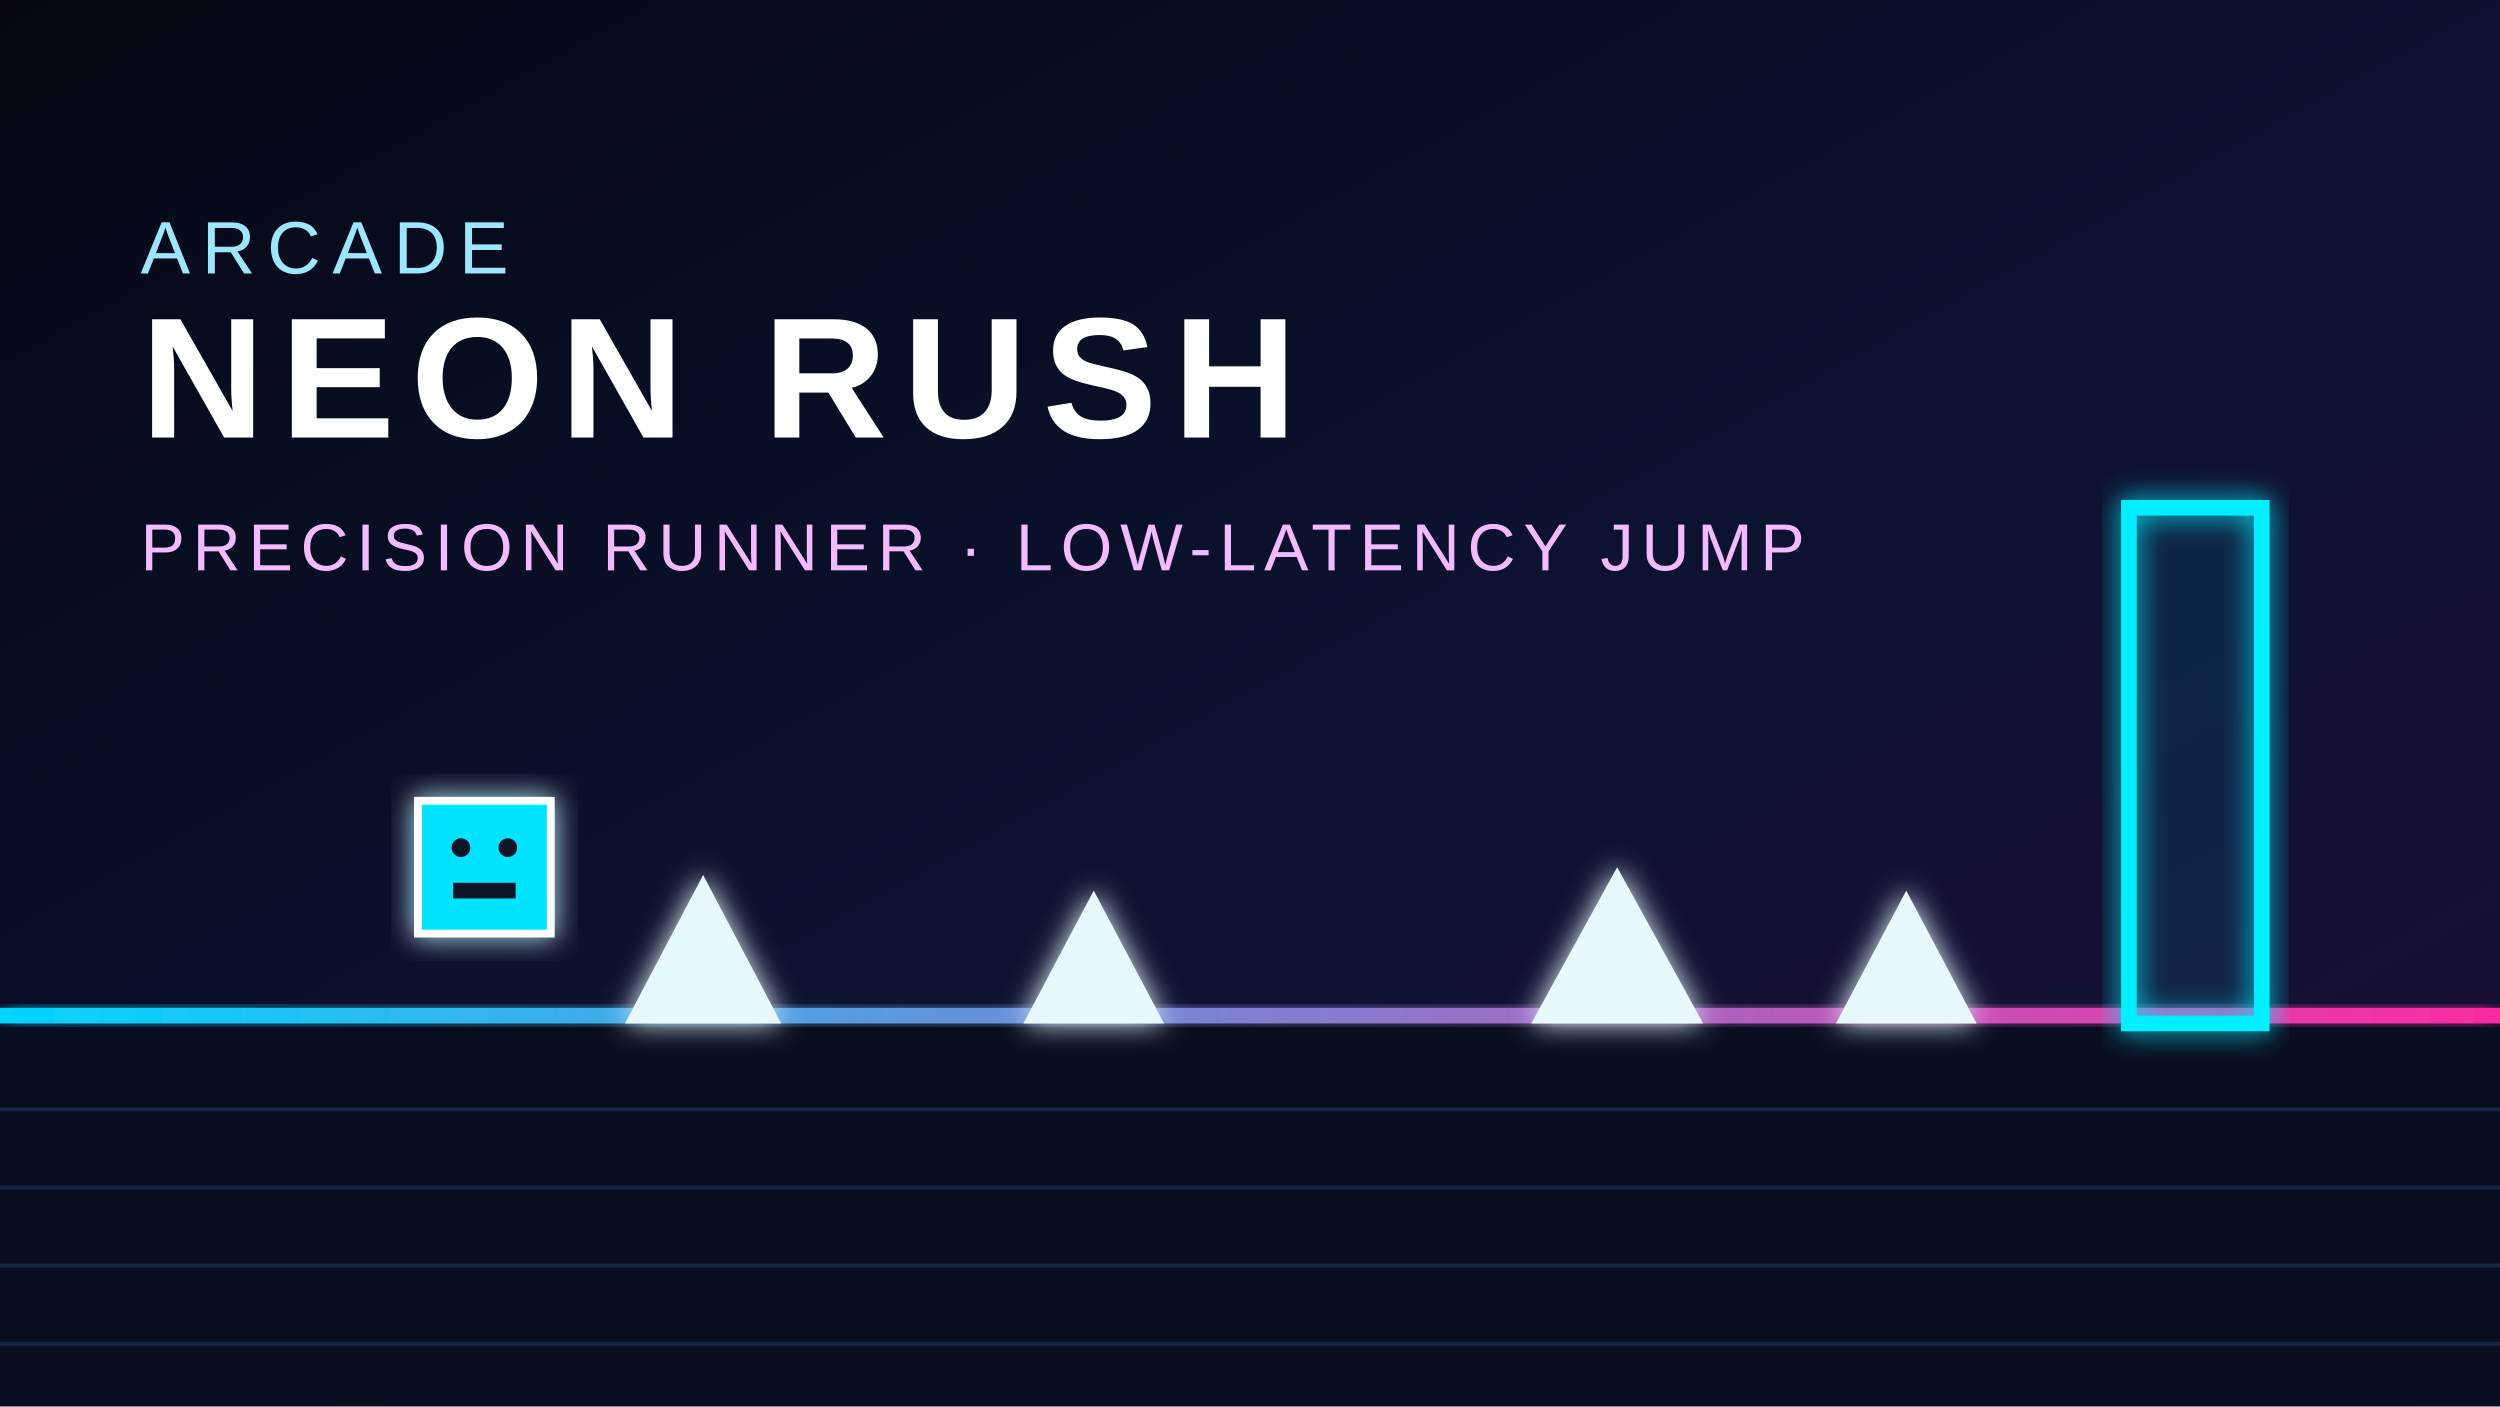
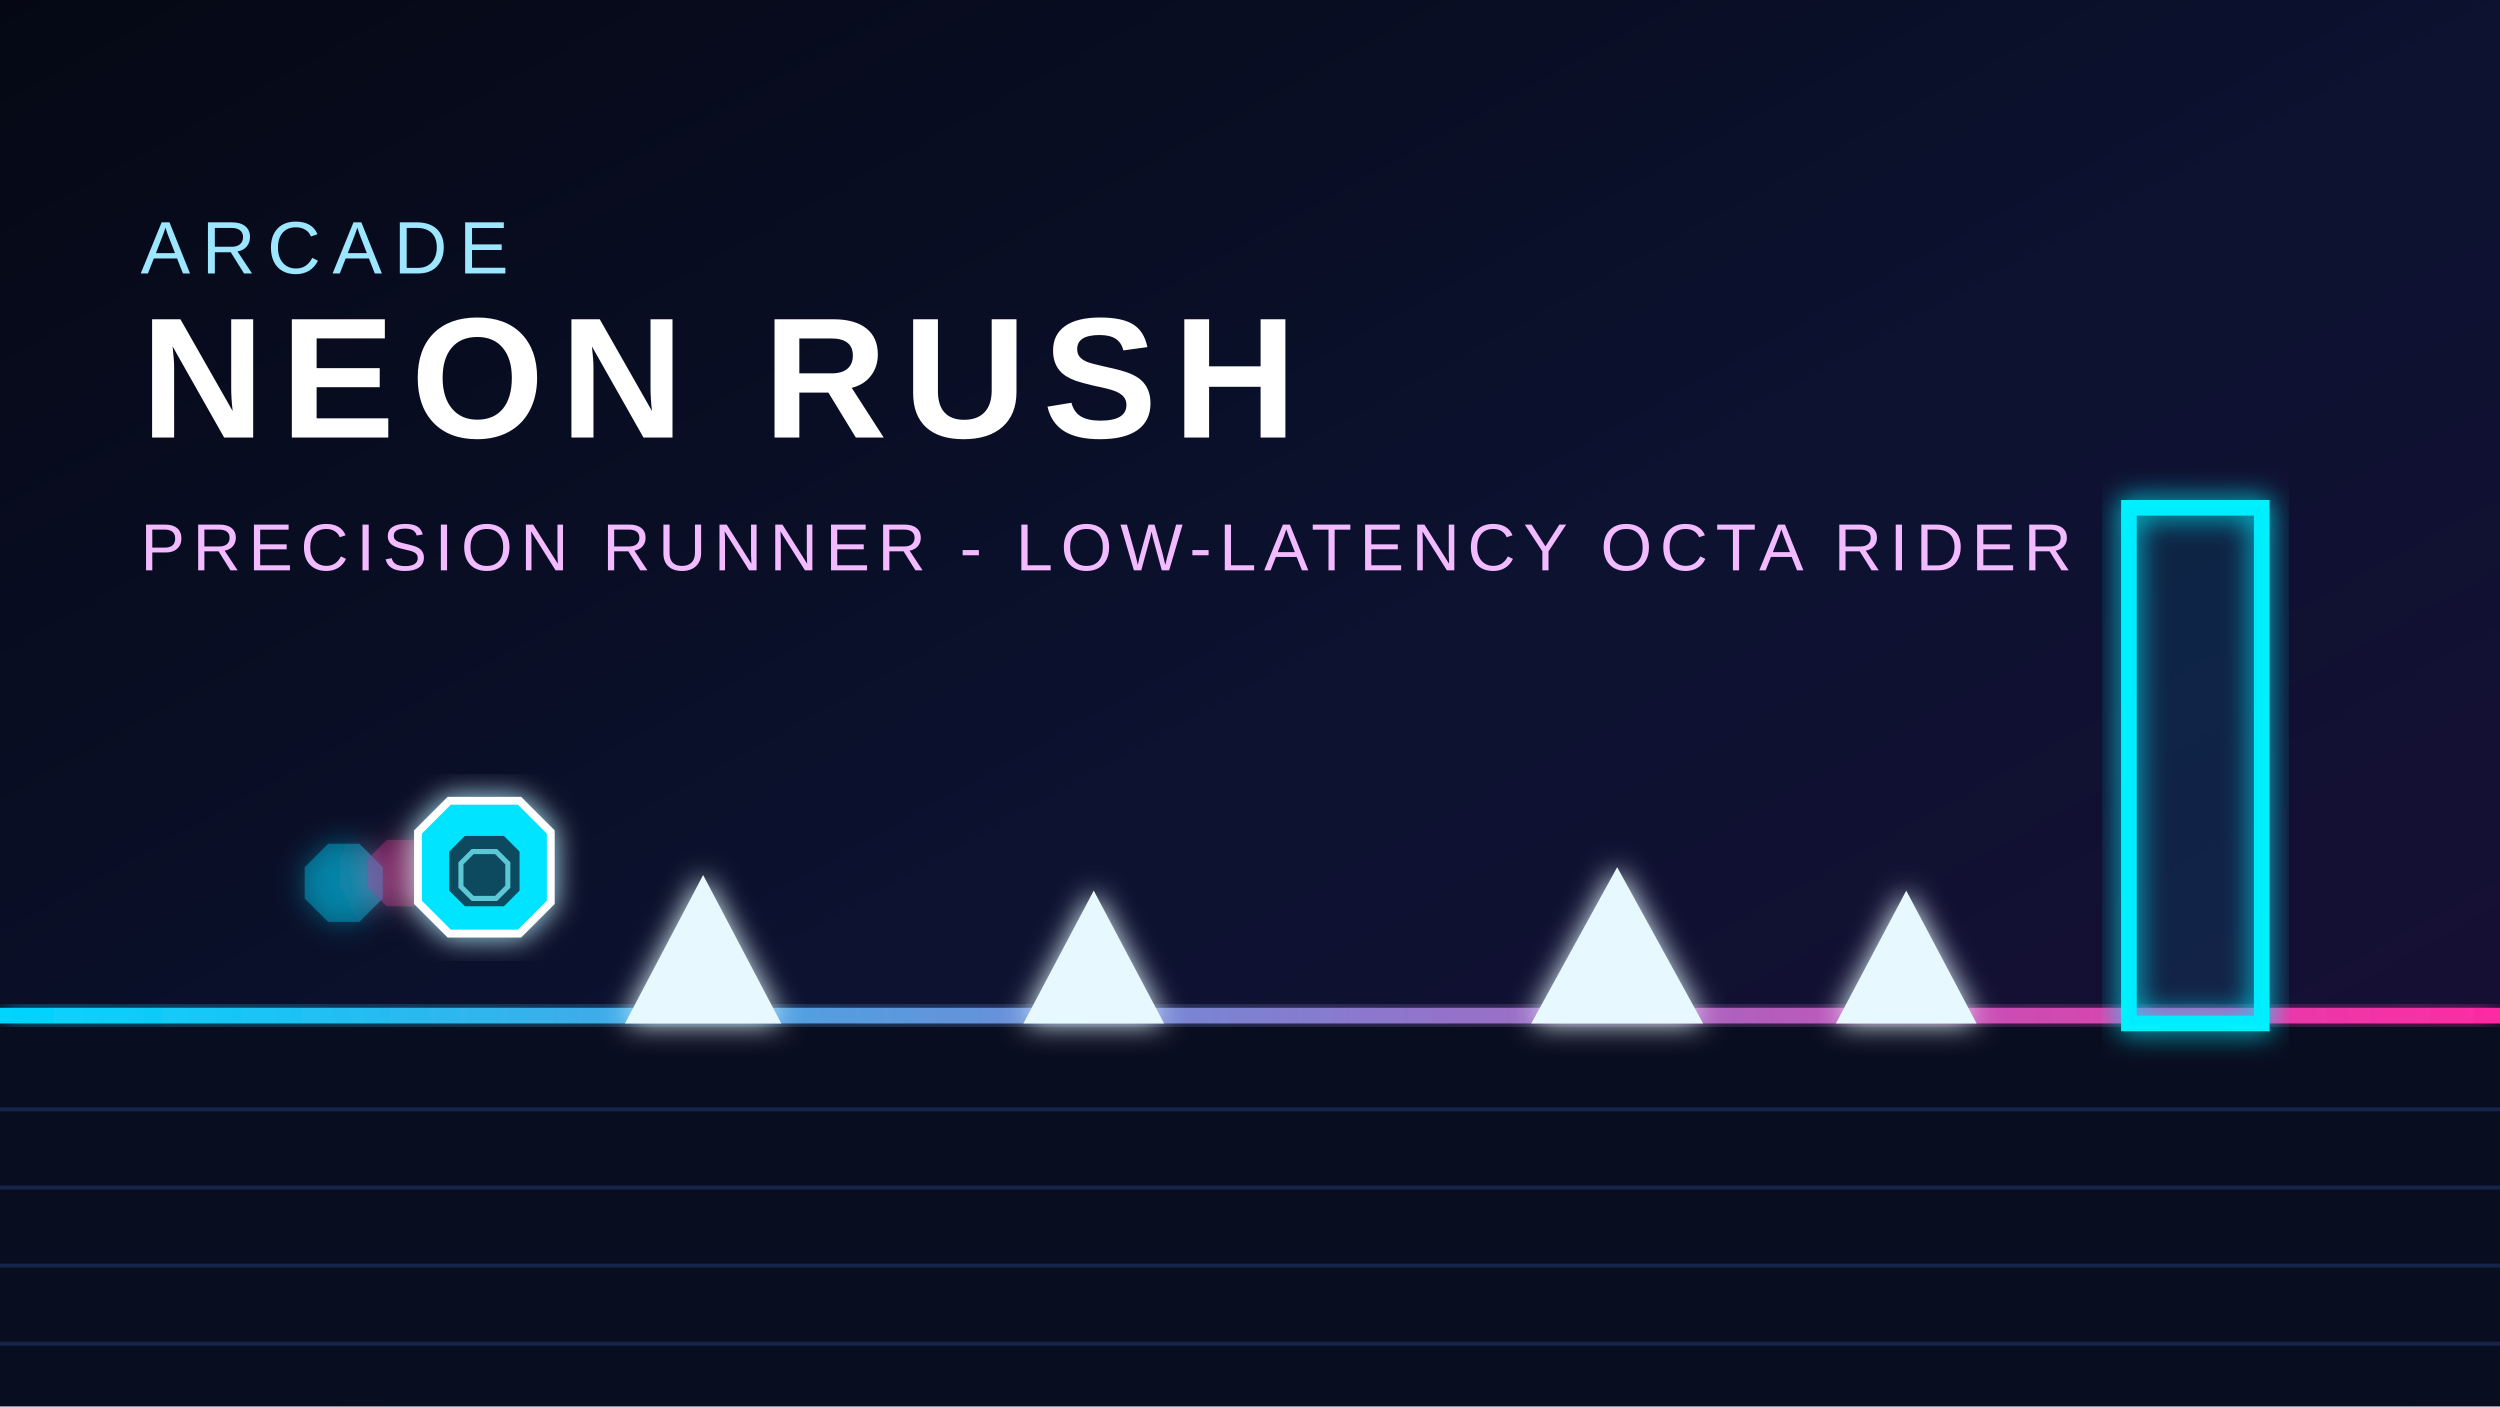
<svg xmlns="http://www.w3.org/2000/svg" width="640" height="360" viewBox="0 0 640 360" role="img" aria-label="Neon Rush">
  <defs>
    <linearGradient id="bg" x1="0" y1="0" x2="1" y2="1">
      <stop offset="0%" stop-color="#050814" />
      <stop offset="52%" stop-color="#0c1230" />
      <stop offset="100%" stop-color="#1a0e36" />
    </linearGradient>
    <linearGradient id="rail" x1="0" y1="0" x2="1" y2="0">
      <stop offset="0%" stop-color="#00d6ff" />
      <stop offset="100%" stop-color="#ff2aa1" />
    </linearGradient>
    <filter id="glow" x="-20%" y="-20%" width="140%" height="140%">
      <feGaussianBlur stdDeviation="3.5" result="b" />
      <feMerge>
        <feMergeNode in="b" />
        <feMergeNode in="SourceGraphic" />
      </feMerge>
    </filter>
  </defs>
  <rect width="640" height="360" fill="url(#bg)" />
  <rect x="0" y="262" width="640" height="98" fill="#090d20" />
  <g stroke="#253b72" stroke-width="1" opacity="0.5">
    <path d="M0 284h640" />
    <path d="M0 304h640" />
    <path d="M0 324h640" />
    <path d="M0 344h640" />
  </g>
  <rect x="0" y="258" width="640" height="4" fill="url(#rail)" filter="url(#glow)" />
  <g fill="#e7f9ff" filter="url(#glow)">
    <path d="M160 262l20-38 20 38z" />
    <path d="M262 262l18-34 18 34z" />
    <path d="M392 262l22-40 22 40z" />
    <path d="M470 262l18-34 18 34z" />
  </g>
  <rect x="545" y="130" width="34" height="132" fill="none" stroke="#00f0ff" stroke-width="4" filter="url(#glow)" />
  <rect x="545" y="130" width="34" height="132" fill="#00d6ff" opacity="0.1" />
  <g transform="translate(124 222)" filter="url(#glow)">
-     <rect x="-17" y="-17" width="34" height="34" fill="#00e4ff" stroke="#ffffff" stroke-width="2" />
-     <circle cx="-6" cy="-5" r="2.4" fill="#091326" />
-     <circle cx="6" cy="-5" r="2.4" fill="#091326" />
-     <rect x="-8" y="4" width="16" height="4" fill="#091326" />
+     <path d="M-46 0l6-6h8l6 6v8l-6 6h-8l-6-6z" fill="#00d6ff" opacity="0.36" />
+     <path d="M-30 -2l5-5h7l5 5v7l-5 5h-7l-5-5z" fill="#ff2aa1" opacity="0.28" />
+     <path d="M-17 -9l8-8h18l8 8v18l-8 8H-9l-8-8z" fill="#00e4ff" stroke="#ffffff" stroke-width="2" />
+     <path d="M-9 -4l4-4h10l4 4v10l-4 4H-5l-4-4z" fill="#0a1326" opacity="0.74" />
+     <path d="M-6 -1l3-3h6l3 3v6l-3 3h-6l-3-3z" fill="none" stroke="#79f4ff" stroke-width="1.3" opacity="0.74" />
  </g>
  <text x="36" y="70" fill="#9ce7ff" font-family="Orbitron,Arial,sans-serif" font-size="19" letter-spacing="3">ARCADE</text>
  <text x="36" y="112" fill="#ffffff" font-family="Orbitron,Arial,sans-serif" font-size="44" font-weight="700" letter-spacing="4">NEON RUSH</text>
-   <text x="36" y="146" fill="#f3bbff" font-family="Rajdhani,Arial,sans-serif" font-size="17" letter-spacing="2">PRECISION RUNNER · LOW-LATENCY JUMP</text>
+   <text x="36" y="146" fill="#f3bbff" font-family="Rajdhani,Arial,sans-serif" font-size="17" letter-spacing="2">PRECISION RUNNER - LOW-LATENCY OCTA RIDER</text>
</svg>
